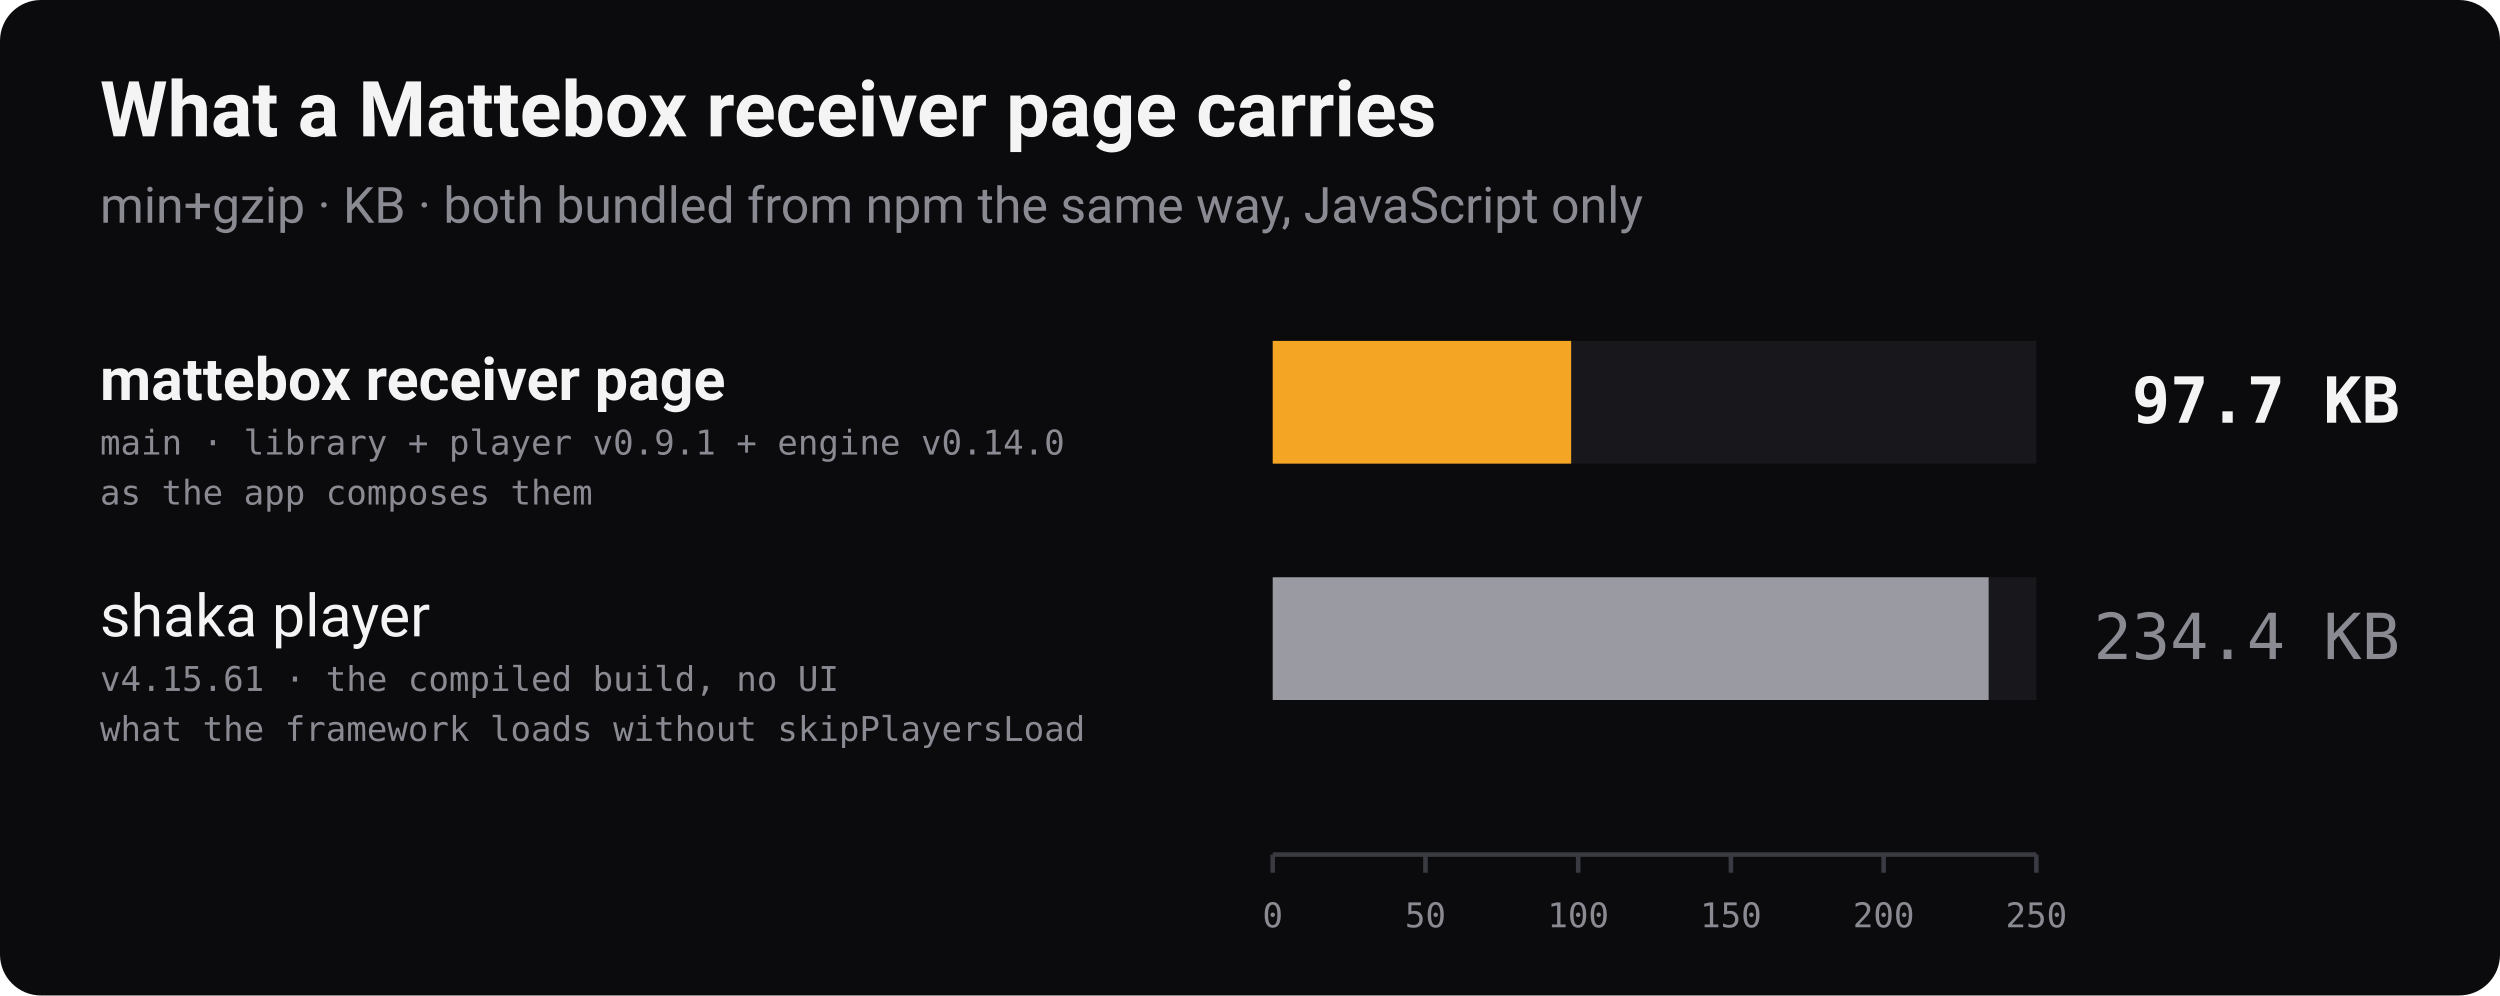
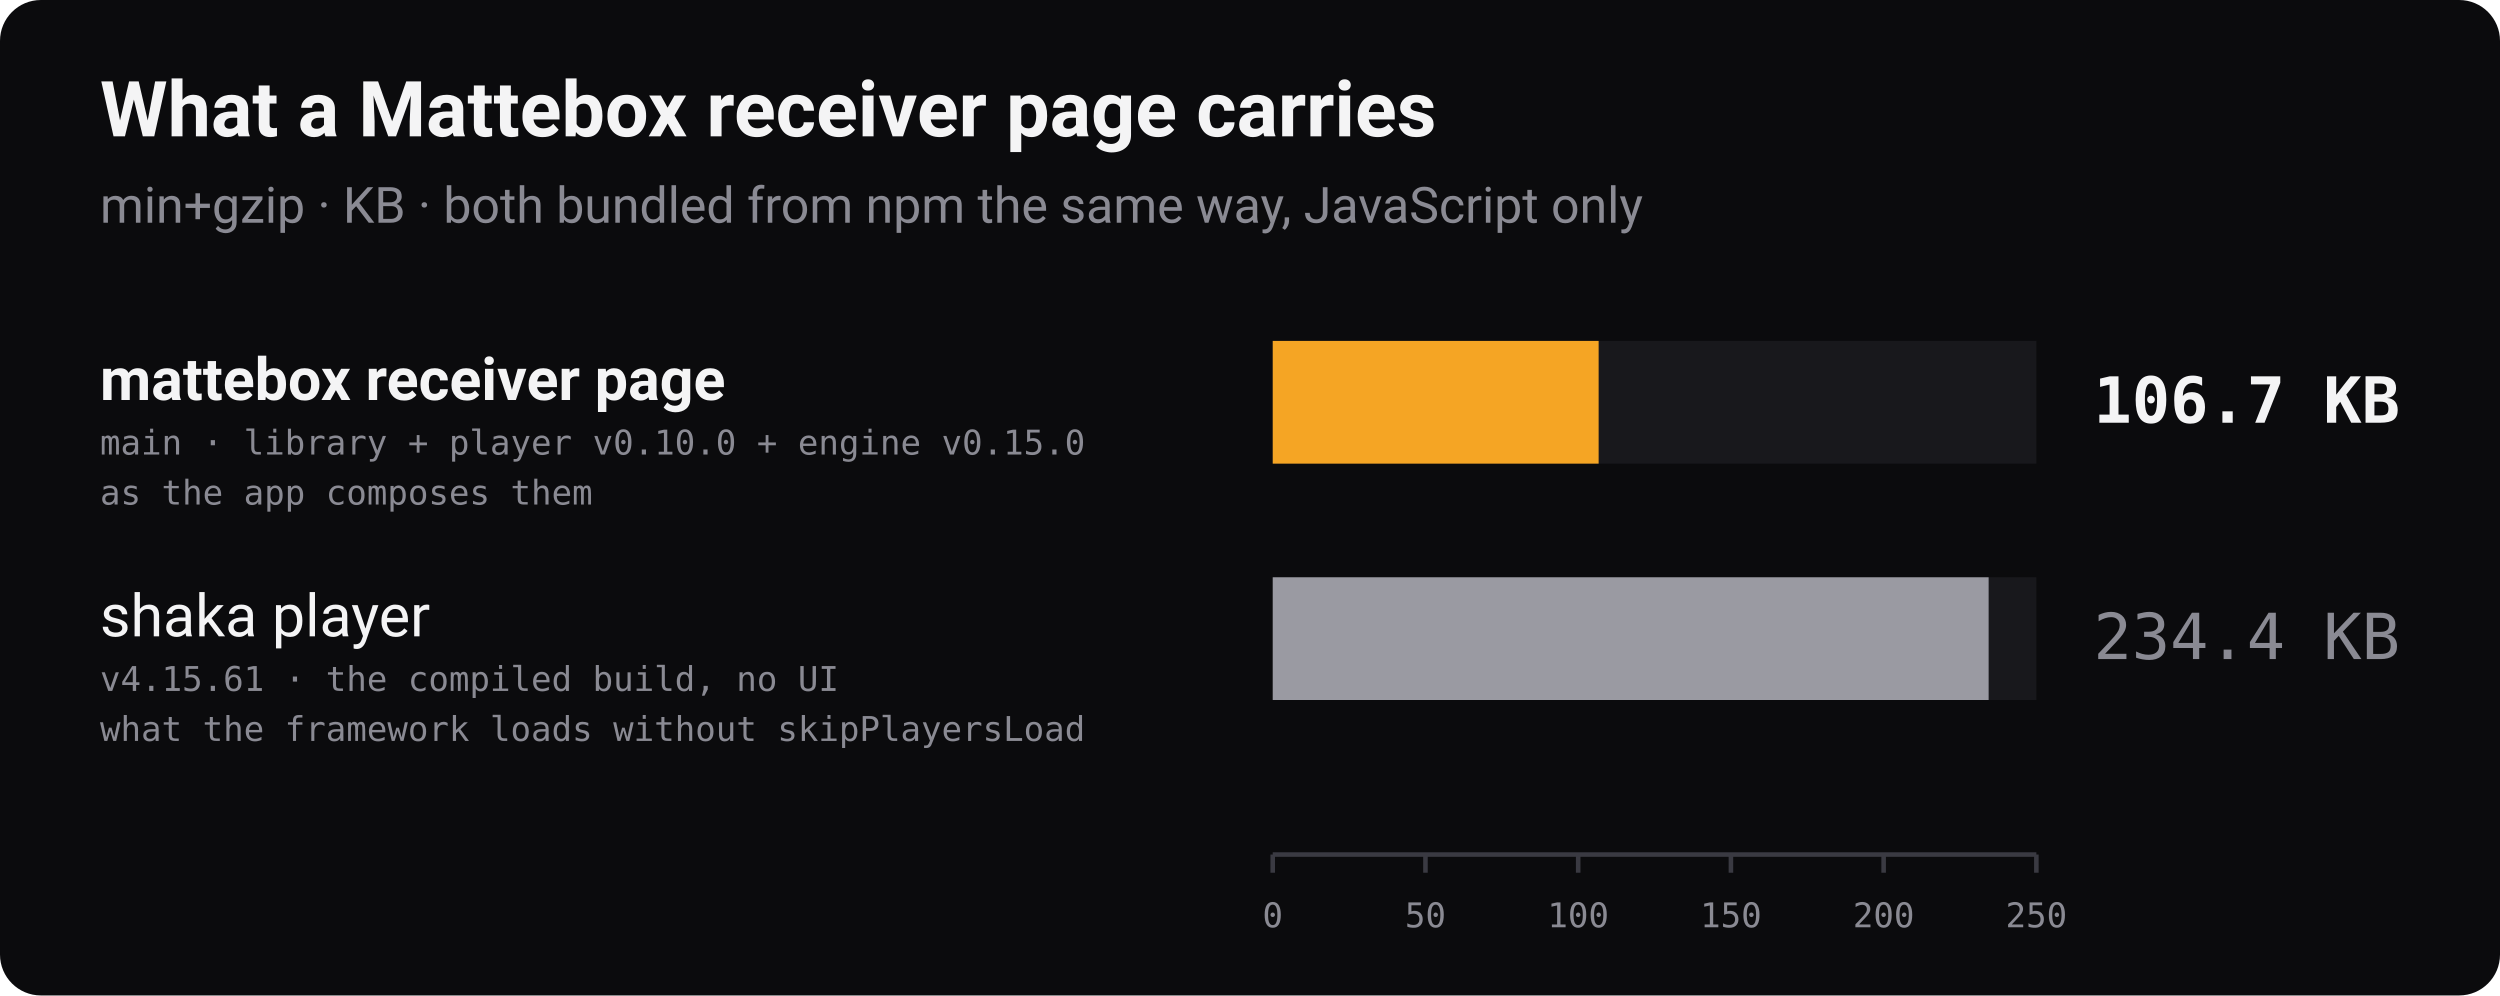
<svg xmlns="http://www.w3.org/2000/svg" width="1100" height="438" viewBox="0 0 1100 438" role="img" aria-label="JavaScript size of a Mattebox Cast receiver page against Shaka Player, min+gzip">
  <rect width="1100" height="438" rx="18" fill="#0b0b0d" />
  <text x="44" y="60" font-family="-apple-system, 'Segoe UI', Roboto, Helvetica, Arial, sans-serif" font-size="34" font-weight="700" fill="#f4f4f5">What a Mattebox receiver page carries</text>
  <text x="44" y="98" font-family="-apple-system, 'Segoe UI', Roboto, Helvetica, Arial, sans-serif" font-size="22" fill="#8a8a93">min+gzip · KB · both bundled from npm the same way, JavaScript only</text>
  <text x="44" y="176" font-family="-apple-system, 'Segoe UI', Roboto, Helvetica, Arial, sans-serif" font-size="26" font-weight="700" fill="#f4f4f5">mattebox receiver page</text>
-   <text x="44" y="200" font-family="ui-monospace, 'SF Mono', Menlo, Consolas, monospace" font-size="15" fill="#8a8a93">main · library + player v0.9.1 + engine v0.14.0</text>
+   <text x="44" y="200" font-family="ui-monospace, 'SF Mono', Menlo, Consolas, monospace" font-size="15" fill="#8a8a93">main · library + player v0.10.0 + engine v0.15.0</text>
  <text x="44" y="222" font-family="ui-monospace, 'SF Mono', Menlo, Consolas, monospace" font-size="15" fill="#8a8a93">as the app composes them</text>
  <rect x="560" y="150" width="336" height="54" fill="#18181c" />
-   <rect x="560" y="150" width="131.3" height="54" fill="#f5a524" />
-   <text x="1056" y="186" text-anchor="end" font-family="ui-monospace, 'SF Mono', Menlo, Consolas, monospace" font-size="28" font-weight="700" fill="#f4f4f5">97.7 KB</text>
+   <rect x="560" y="150" width="143.4" height="54" fill="#f5a524" />
+   <text x="1056" y="186" text-anchor="end" font-family="ui-monospace, 'SF Mono', Menlo, Consolas, monospace" font-size="28" font-weight="700" fill="#f4f4f5">106.7 KB</text>
  <text x="44" y="280" font-family="-apple-system, 'Segoe UI', Roboto, Helvetica, Arial, sans-serif" font-size="26" font-weight="400" fill="#f4f4f5">shaka player</text>
  <text x="44" y="304" font-family="ui-monospace, 'SF Mono', Menlo, Consolas, monospace" font-size="15" fill="#8a8a93">v4.15.61 · the compiled build, no UI</text>
  <text x="44" y="326" font-family="ui-monospace, 'SF Mono', Menlo, Consolas, monospace" font-size="15" fill="#8a8a93">what the framework loads without skipPlayersLoad</text>
  <rect x="560" y="254" width="336" height="54" fill="#18181c" />
  <rect x="560" y="254" width="315.0" height="54" fill="#9a9aa2" />
  <text x="1056" y="290" text-anchor="end" font-family="ui-monospace, 'SF Mono', Menlo, Consolas, monospace" font-size="28" font-weight="400" fill="#8a8a93">234.4 KB</text>
  <line x1="560" y1="376" x2="896" y2="376" stroke="#3a3a42" stroke-width="2" />
  <line x1="560.0" y1="376" x2="560.0" y2="384" stroke="#3a3a42" stroke-width="2" />
  <text x="560.0" y="408" text-anchor="middle" font-family="ui-monospace, 'SF Mono', Menlo, Consolas, monospace" font-size="15" fill="#8a8a93">0</text>
  <line x1="627.2" y1="376" x2="627.2" y2="384" stroke="#3a3a42" stroke-width="2" />
  <text x="627.2" y="408" text-anchor="middle" font-family="ui-monospace, 'SF Mono', Menlo, Consolas, monospace" font-size="15" fill="#8a8a93">50</text>
  <line x1="694.4" y1="376" x2="694.4" y2="384" stroke="#3a3a42" stroke-width="2" />
  <text x="694.4" y="408" text-anchor="middle" font-family="ui-monospace, 'SF Mono', Menlo, Consolas, monospace" font-size="15" fill="#8a8a93">100</text>
  <line x1="761.6" y1="376" x2="761.6" y2="384" stroke="#3a3a42" stroke-width="2" />
  <text x="761.6" y="408" text-anchor="middle" font-family="ui-monospace, 'SF Mono', Menlo, Consolas, monospace" font-size="15" fill="#8a8a93">150</text>
  <line x1="828.8" y1="376" x2="828.8" y2="384" stroke="#3a3a42" stroke-width="2" />
  <text x="828.8" y="408" text-anchor="middle" font-family="ui-monospace, 'SF Mono', Menlo, Consolas, monospace" font-size="15" fill="#8a8a93">200</text>
  <line x1="896.0" y1="376" x2="896.0" y2="384" stroke="#3a3a42" stroke-width="2" />
  <text x="896.0" y="408" text-anchor="middle" font-family="ui-monospace, 'SF Mono', Menlo, Consolas, monospace" font-size="15" fill="#8a8a93">250</text>
</svg>
